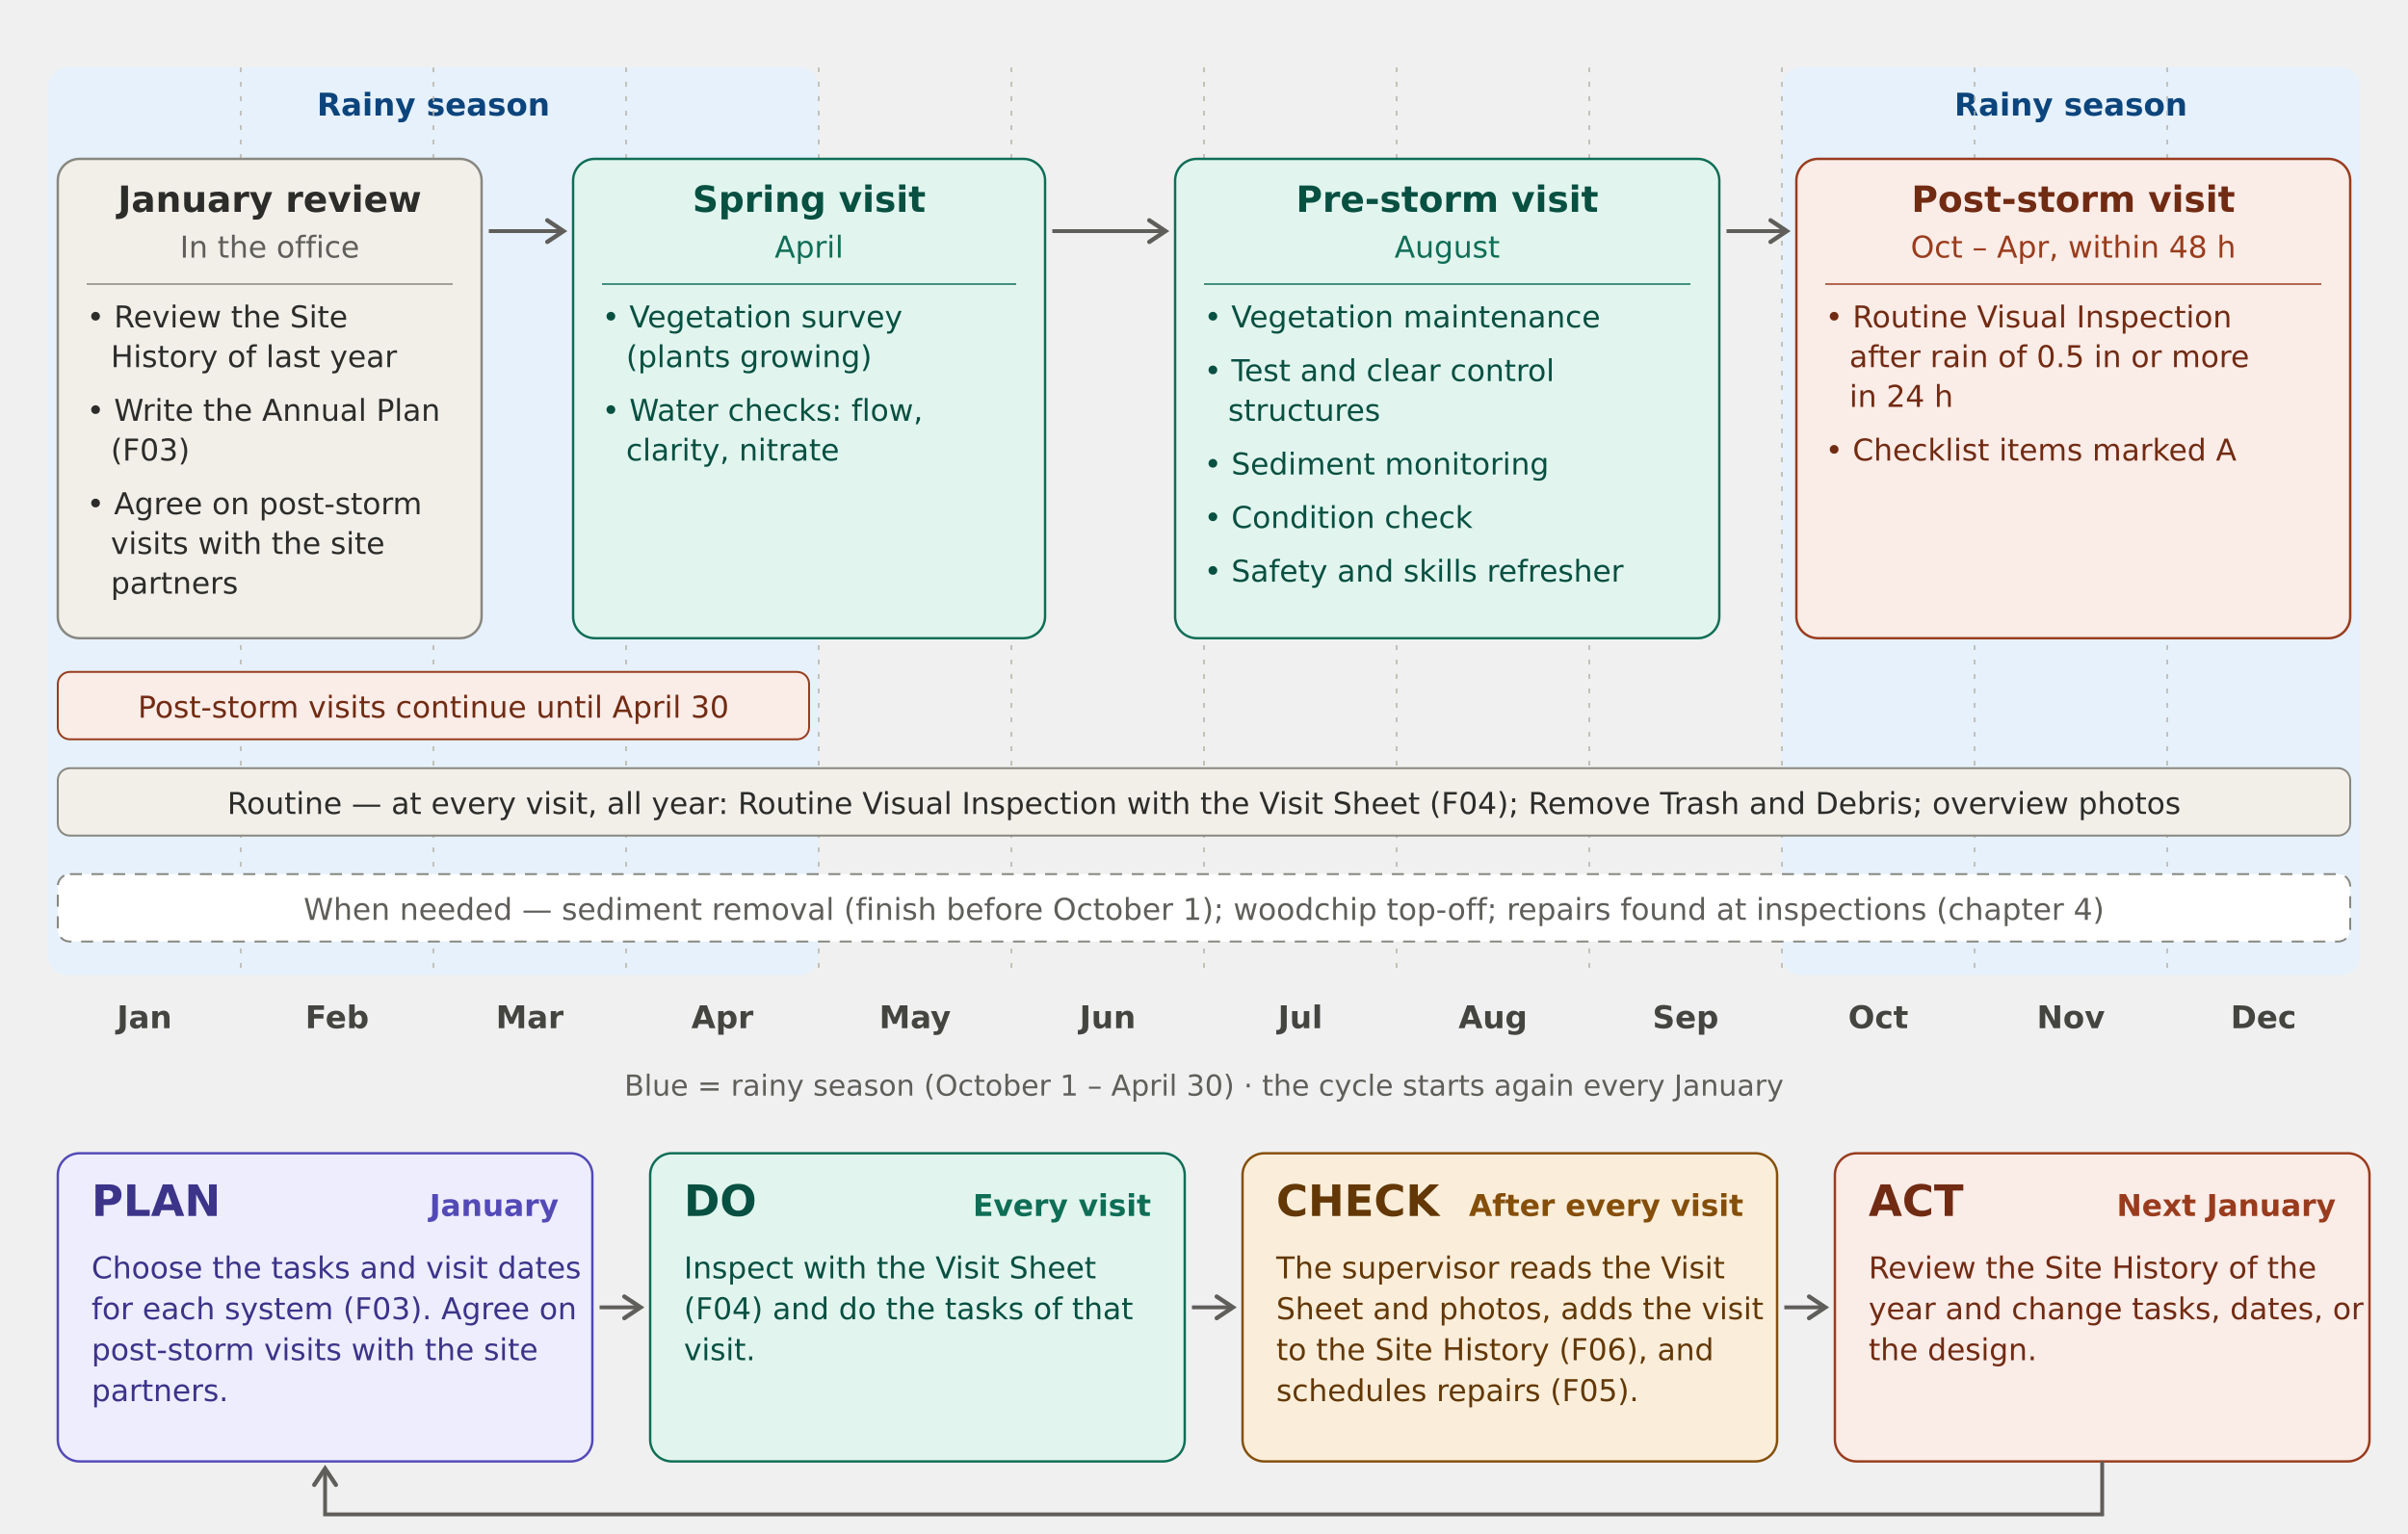
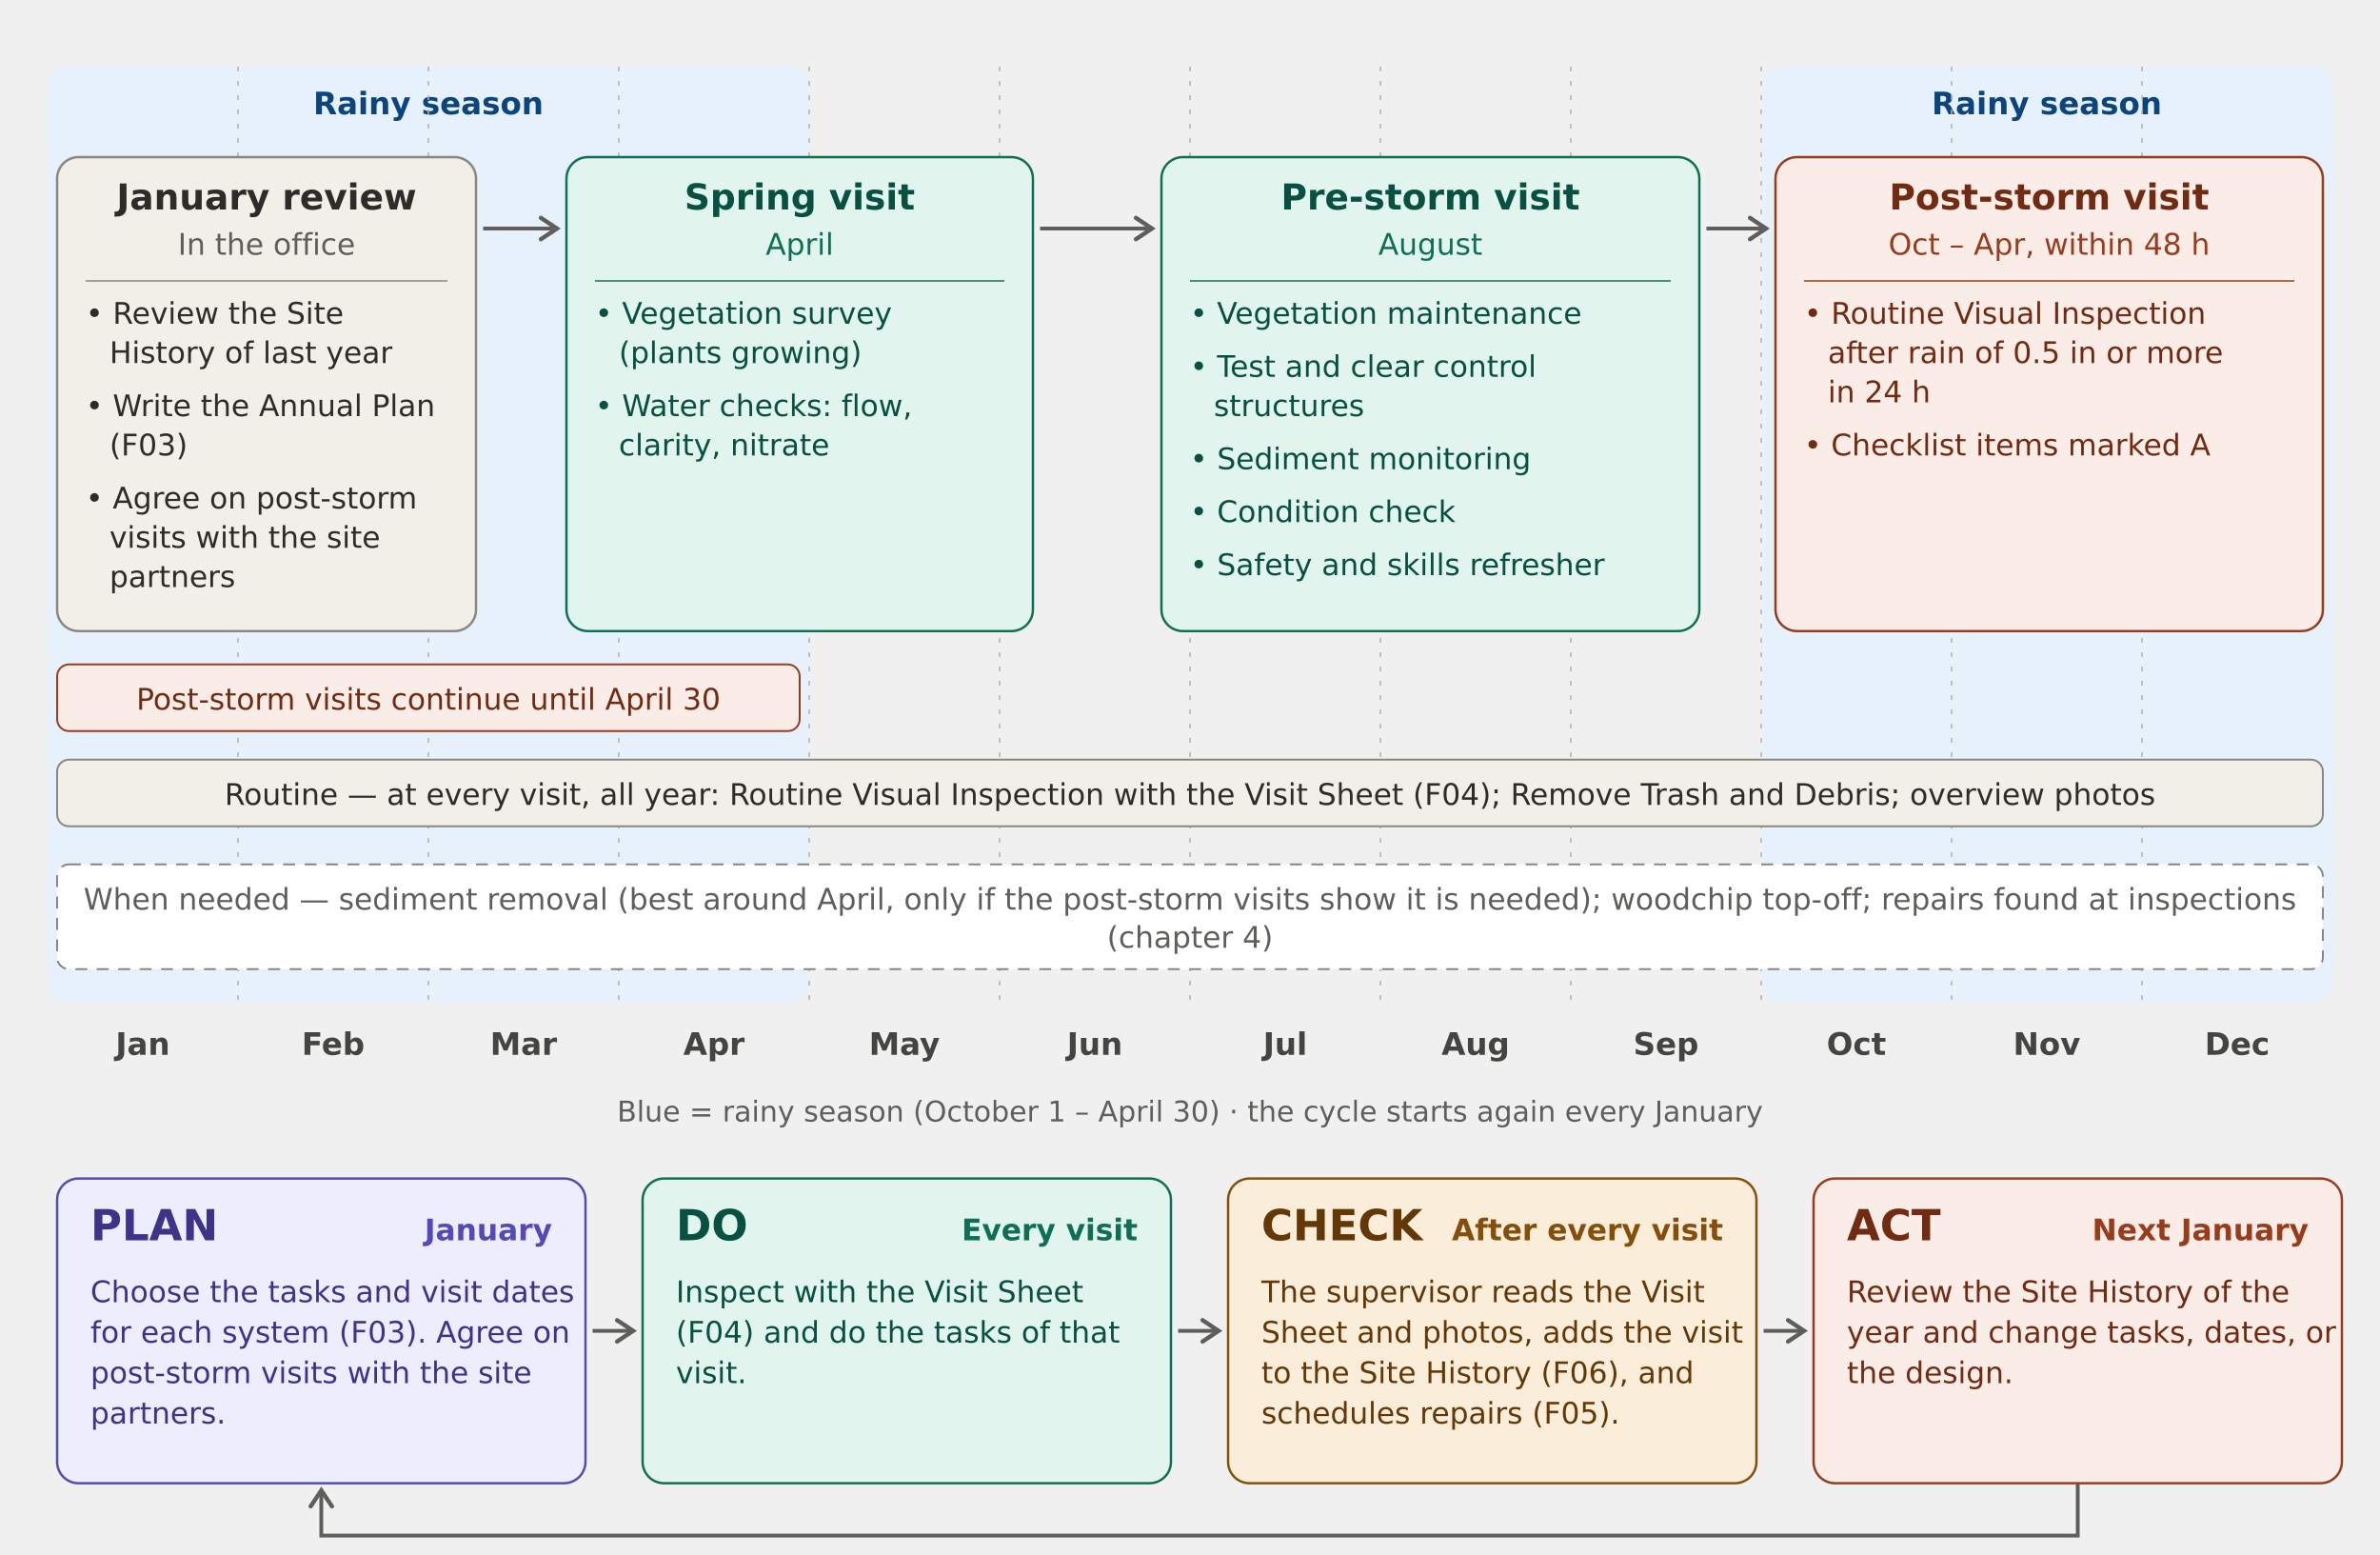
- <svg xmlns="http://www.w3.org/2000/svg" viewBox="0 0 1000 637" width="1000" height="637">
+ <svg xmlns="http://www.w3.org/2000/svg" viewBox="0 0 1000 653" width="1000" height="653">
  <defs>
    <marker id="ar" viewBox="0 0 10 10" refX="8" refY="5" markerWidth="7" markerHeight="7" orient="auto">
      <path d="M2 1L8 5L2 9" fill="none" stroke="#5F5E5A" stroke-width="1.6" stroke-linecap="round" />
    </marker>
  </defs>
-   <rect x="20" y="28" width="320.0" height="377.1" rx="8" fill="#E6F1FB" />
-   <rect x="740.0" y="28" width="240.0" height="377.1" rx="8" fill="#E6F1FB" />
+   <rect x="20" y="28" width="320.0" height="393.1" rx="8" fill="#E6F1FB" />
+   <rect x="740.0" y="28" width="240.0" height="393.1" rx="8" fill="#E6F1FB" />
  <text x="180.0" y="48.0" font-family="Public Sans, DejaVu Sans, Arial, sans-serif" font-size="13" font-weight="600" fill="#0C447C" text-anchor="middle">Rainy season</text>
  <text x="860.0" y="48.0" font-family="Public Sans, DejaVu Sans, Arial, sans-serif" font-size="13" font-weight="600" fill="#0C447C" text-anchor="middle">Rainy season</text>
-   <line x1="100.0" y1="28" x2="100.0" y2="405.1" stroke="#B4B2A9" stroke-width="0.6" stroke-dasharray="2 4" />
-   <line x1="180.0" y1="28" x2="180.0" y2="405.1" stroke="#B4B2A9" stroke-width="0.6" stroke-dasharray="2 4" />
-   <line x1="260.0" y1="28" x2="260.0" y2="405.1" stroke="#B4B2A9" stroke-width="0.6" stroke-dasharray="2 4" />
-   <line x1="340.0" y1="28" x2="340.0" y2="405.1" stroke="#B4B2A9" stroke-width="0.6" stroke-dasharray="2 4" />
-   <line x1="420.0" y1="28" x2="420.0" y2="405.1" stroke="#B4B2A9" stroke-width="0.6" stroke-dasharray="2 4" />
-   <line x1="500.0" y1="28" x2="500.0" y2="405.1" stroke="#B4B2A9" stroke-width="0.6" stroke-dasharray="2 4" />
-   <line x1="580.0" y1="28" x2="580.0" y2="405.1" stroke="#B4B2A9" stroke-width="0.6" stroke-dasharray="2 4" />
-   <line x1="660.0" y1="28" x2="660.0" y2="405.1" stroke="#B4B2A9" stroke-width="0.6" stroke-dasharray="2 4" />
-   <line x1="740.0" y1="28" x2="740.0" y2="405.1" stroke="#B4B2A9" stroke-width="0.6" stroke-dasharray="2 4" />
-   <line x1="820.0" y1="28" x2="820.0" y2="405.1" stroke="#B4B2A9" stroke-width="0.6" stroke-dasharray="2 4" />
-   <line x1="900.0" y1="28" x2="900.0" y2="405.1" stroke="#B4B2A9" stroke-width="0.6" stroke-dasharray="2 4" />
+   <line x1="100.0" y1="28" x2="100.0" y2="421.1" stroke="#B4B2A9" stroke-width="0.6" stroke-dasharray="2 4" />
+   <line x1="180.0" y1="28" x2="180.0" y2="421.1" stroke="#B4B2A9" stroke-width="0.6" stroke-dasharray="2 4" />
+   <line x1="260.0" y1="28" x2="260.0" y2="421.1" stroke="#B4B2A9" stroke-width="0.6" stroke-dasharray="2 4" />
+   <line x1="340.0" y1="28" x2="340.0" y2="421.1" stroke="#B4B2A9" stroke-width="0.6" stroke-dasharray="2 4" />
+   <line x1="420.0" y1="28" x2="420.0" y2="421.1" stroke="#B4B2A9" stroke-width="0.6" stroke-dasharray="2 4" />
+   <line x1="500.0" y1="28" x2="500.0" y2="421.1" stroke="#B4B2A9" stroke-width="0.6" stroke-dasharray="2 4" />
+   <line x1="580.0" y1="28" x2="580.0" y2="421.1" stroke="#B4B2A9" stroke-width="0.6" stroke-dasharray="2 4" />
+   <line x1="660.0" y1="28" x2="660.0" y2="421.1" stroke="#B4B2A9" stroke-width="0.6" stroke-dasharray="2 4" />
+   <line x1="740.0" y1="28" x2="740.0" y2="421.1" stroke="#B4B2A9" stroke-width="0.6" stroke-dasharray="2 4" />
+   <line x1="820.0" y1="28" x2="820.0" y2="421.1" stroke="#B4B2A9" stroke-width="0.6" stroke-dasharray="2 4" />
+   <line x1="900.0" y1="28" x2="900.0" y2="421.1" stroke="#B4B2A9" stroke-width="0.6" stroke-dasharray="2 4" />
  <rect x="24" y="66" width="176" height="199.1" rx="9" fill="#F1EFE8" stroke="#888780" stroke-width="1" />
  <text x="112.0" y="88.0" font-family="Public Sans, DejaVu Sans, Arial, sans-serif" font-size="15" font-weight="700" fill="#2C2C2A" text-anchor="middle">January review</text>
  <text x="112.0" y="107.0" font-family="Public Sans, DejaVu Sans, Arial, sans-serif" font-size="12.5" font-weight="400" fill="#5F5E5A" text-anchor="middle">In the office</text>
  <line x1="36" y1="118" x2="188" y2="118" stroke="#888780" stroke-width="0.6" />
  <text x="36.0" y="136.0" font-family="Public Sans, DejaVu Sans, Arial, sans-serif" font-size="12.5" font-weight="400" fill="#2C2C2A" text-anchor="start">• Review the Site</text>
  <text x="46.0" y="152.5" font-family="Public Sans, DejaVu Sans, Arial, sans-serif" font-size="12.5" font-weight="400" fill="#2C2C2A" text-anchor="start">History of last year</text>
  <text x="36.0" y="174.8" font-family="Public Sans, DejaVu Sans, Arial, sans-serif" font-size="12.5" font-weight="400" fill="#2C2C2A" text-anchor="start">• Write the Annual Plan</text>
  <text x="46.0" y="191.3" font-family="Public Sans, DejaVu Sans, Arial, sans-serif" font-size="12.5" font-weight="400" fill="#2C2C2A" text-anchor="start">(F03)</text>
  <text x="36.0" y="213.6" font-family="Public Sans, DejaVu Sans, Arial, sans-serif" font-size="12.5" font-weight="400" fill="#2C2C2A" text-anchor="start">• Agree on post-storm</text>
  <text x="46.0" y="230.1" font-family="Public Sans, DejaVu Sans, Arial, sans-serif" font-size="12.5" font-weight="400" fill="#2C2C2A" text-anchor="start">visits with the site</text>
  <text x="46.0" y="246.6" font-family="Public Sans, DejaVu Sans, Arial, sans-serif" font-size="12.5" font-weight="400" fill="#2C2C2A" text-anchor="start">partners</text>
  <rect x="238" y="66" width="196" height="199.1" rx="9" fill="#E1F5EE" stroke="#0F6E56" stroke-width="1" />
  <text x="336.0" y="88.0" font-family="Public Sans, DejaVu Sans, Arial, sans-serif" font-size="15" font-weight="700" fill="#085041" text-anchor="middle">Spring visit</text>
  <text x="336.0" y="107.0" font-family="Public Sans, DejaVu Sans, Arial, sans-serif" font-size="12.5" font-weight="400" fill="#0F6E56" text-anchor="middle">April</text>
  <line x1="250" y1="118" x2="422" y2="118" stroke="#0F6E56" stroke-width="0.6" />
  <text x="250.0" y="136.0" font-family="Public Sans, DejaVu Sans, Arial, sans-serif" font-size="12.5" font-weight="400" fill="#085041" text-anchor="start">• Vegetation survey</text>
  <text x="260.0" y="152.5" font-family="Public Sans, DejaVu Sans, Arial, sans-serif" font-size="12.5" font-weight="400" fill="#085041" text-anchor="start">(plants growing)</text>
  <text x="250.0" y="174.8" font-family="Public Sans, DejaVu Sans, Arial, sans-serif" font-size="12.5" font-weight="400" fill="#085041" text-anchor="start">• Water checks: flow,</text>
  <text x="260.0" y="191.3" font-family="Public Sans, DejaVu Sans, Arial, sans-serif" font-size="12.5" font-weight="400" fill="#085041" text-anchor="start">clarity, nitrate</text>
  <rect x="488" y="66" width="226" height="199.1" rx="9" fill="#E1F5EE" stroke="#0F6E56" stroke-width="1" />
  <text x="601.0" y="88.0" font-family="Public Sans, DejaVu Sans, Arial, sans-serif" font-size="15" font-weight="700" fill="#085041" text-anchor="middle">Pre-storm visit</text>
  <text x="601.0" y="107.0" font-family="Public Sans, DejaVu Sans, Arial, sans-serif" font-size="12.5" font-weight="400" fill="#0F6E56" text-anchor="middle">August</text>
  <line x1="500" y1="118" x2="702" y2="118" stroke="#0F6E56" stroke-width="0.6" />
  <text x="500.0" y="136.0" font-family="Public Sans, DejaVu Sans, Arial, sans-serif" font-size="12.5" font-weight="400" fill="#085041" text-anchor="start">• Vegetation maintenance</text>
  <text x="500.0" y="158.3" font-family="Public Sans, DejaVu Sans, Arial, sans-serif" font-size="12.5" font-weight="400" fill="#085041" text-anchor="start">• Test and clear control</text>
  <text x="510.0" y="174.8" font-family="Public Sans, DejaVu Sans, Arial, sans-serif" font-size="12.5" font-weight="400" fill="#085041" text-anchor="start">structures</text>
  <text x="500.0" y="197.1" font-family="Public Sans, DejaVu Sans, Arial, sans-serif" font-size="12.5" font-weight="400" fill="#085041" text-anchor="start">• Sediment monitoring</text>
  <text x="500.0" y="219.3" font-family="Public Sans, DejaVu Sans, Arial, sans-serif" font-size="12.5" font-weight="400" fill="#085041" text-anchor="start">• Condition check</text>
  <text x="500.0" y="241.6" font-family="Public Sans, DejaVu Sans, Arial, sans-serif" font-size="12.5" font-weight="400" fill="#085041" text-anchor="start">• Safety and skills refresher</text>
  <rect x="746" y="66" width="230" height="199.1" rx="9" fill="#FAECE7" stroke="#993C1D" stroke-width="1" />
  <text x="861.0" y="88.0" font-family="Public Sans, DejaVu Sans, Arial, sans-serif" font-size="15" font-weight="700" fill="#712B13" text-anchor="middle">Post-storm visit</text>
  <text x="861.0" y="107.0" font-family="Public Sans, DejaVu Sans, Arial, sans-serif" font-size="12.5" font-weight="400" fill="#993C1D" text-anchor="middle">Oct – Apr, within 48 h</text>
  <line x1="758" y1="118" x2="964" y2="118" stroke="#993C1D" stroke-width="0.6" />
  <text x="758.0" y="136.0" font-family="Public Sans, DejaVu Sans, Arial, sans-serif" font-size="12.5" font-weight="400" fill="#712B13" text-anchor="start">• Routine Visual Inspection</text>
  <text x="768.0" y="152.5" font-family="Public Sans, DejaVu Sans, Arial, sans-serif" font-size="12.5" font-weight="400" fill="#712B13" text-anchor="start">after rain of 0.5 in or more</text>
  <text x="768.0" y="169.0" font-family="Public Sans, DejaVu Sans, Arial, sans-serif" font-size="12.5" font-weight="400" fill="#712B13" text-anchor="start">in 24 h</text>
  <text x="758.0" y="191.3" font-family="Public Sans, DejaVu Sans, Arial, sans-serif" font-size="12.5" font-weight="400" fill="#712B13" text-anchor="start">• Checklist items marked A</text>
  <line x1="203" y1="96" x2="234" y2="96" stroke="#5F5E5A" stroke-width="1.6" marker-end="url(#ar)" />
  <line x1="437" y1="96" x2="484" y2="96" stroke="#5F5E5A" stroke-width="1.6" marker-end="url(#ar)" />
  <line x1="717" y1="96" x2="742" y2="96" stroke="#5F5E5A" stroke-width="1.6" marker-end="url(#ar)" />
  <rect x="24" y="279.1" width="312.0" height="28" rx="5" fill="#FAECE7" stroke="#993C1D" stroke-width="0.8" />
  <text x="180.0" y="298.1" font-family="Public Sans, DejaVu Sans, Arial, sans-serif" font-size="12.5" font-weight="400" fill="#712B13" text-anchor="middle">Post-storm visits continue until April 30</text>
  <rect x="24" y="319.1" width="952" height="28" rx="5" fill="#F1EFE8" stroke="#888780" stroke-width="0.8" />
  <text x="500.0" y="338.1" font-family="Public Sans, DejaVu Sans, Arial, sans-serif" font-size="12.5" font-weight="400" fill="#2C2C2A" text-anchor="middle">Routine — at every visit, all year: Routine Visual Inspection with the Visit Sheet (F04); Remove Trash and Debris; overview photos</text>
-   <rect x="24" y="363.1" width="952" height="28" rx="5" fill="#FFFFFF" stroke="#888780" stroke-width="0.8" stroke-dasharray="5 4" />
-   <text x="500.0" y="382.1" font-family="Public Sans, DejaVu Sans, Arial, sans-serif" font-size="12.5" font-weight="400" fill="#5F5E5A" text-anchor="middle">When needed — sediment removal (finish before October 1); woodchip top-off; repairs found at inspections (chapter 4)</text>
-   <text x="60.0" y="427.1" font-family="Public Sans, DejaVu Sans, Arial, sans-serif" font-size="13" font-weight="600" fill="#444441" text-anchor="middle">Jan</text>
-   <text x="140.0" y="427.1" font-family="Public Sans, DejaVu Sans, Arial, sans-serif" font-size="13" font-weight="600" fill="#444441" text-anchor="middle">Feb</text>
-   <text x="220.0" y="427.1" font-family="Public Sans, DejaVu Sans, Arial, sans-serif" font-size="13" font-weight="600" fill="#444441" text-anchor="middle">Mar</text>
-   <text x="300.0" y="427.1" font-family="Public Sans, DejaVu Sans, Arial, sans-serif" font-size="13" font-weight="600" fill="#444441" text-anchor="middle">Apr</text>
-   <text x="380.0" y="427.1" font-family="Public Sans, DejaVu Sans, Arial, sans-serif" font-size="13" font-weight="600" fill="#444441" text-anchor="middle">May</text>
-   <text x="460.0" y="427.1" font-family="Public Sans, DejaVu Sans, Arial, sans-serif" font-size="13" font-weight="600" fill="#444441" text-anchor="middle">Jun</text>
-   <text x="540.0" y="427.1" font-family="Public Sans, DejaVu Sans, Arial, sans-serif" font-size="13" font-weight="600" fill="#444441" text-anchor="middle">Jul</text>
-   <text x="620.0" y="427.1" font-family="Public Sans, DejaVu Sans, Arial, sans-serif" font-size="13" font-weight="600" fill="#444441" text-anchor="middle">Aug</text>
-   <text x="700.0" y="427.1" font-family="Public Sans, DejaVu Sans, Arial, sans-serif" font-size="13" font-weight="600" fill="#444441" text-anchor="middle">Sep</text>
-   <text x="780.0" y="427.1" font-family="Public Sans, DejaVu Sans, Arial, sans-serif" font-size="13" font-weight="600" fill="#444441" text-anchor="middle">Oct</text>
-   <text x="860.0" y="427.1" font-family="Public Sans, DejaVu Sans, Arial, sans-serif" font-size="13" font-weight="600" fill="#444441" text-anchor="middle">Nov</text>
-   <text x="940.0" y="427.1" font-family="Public Sans, DejaVu Sans, Arial, sans-serif" font-size="13" font-weight="600" fill="#444441" text-anchor="middle">Dec</text>
-   <text x="500.0" y="455.1" font-family="Public Sans, DejaVu Sans, Arial, sans-serif" font-size="12" font-weight="400" fill="#5F5E5A" text-anchor="middle">Blue = rainy season (October 1 – April 30) · the cycle starts again every January </text>
-   <rect x="24" y="479.05" width="222" height="128" rx="9" fill="#EEEDFE" stroke="#534AB7" stroke-width="1" />
-   <text x="38.0" y="505.1" font-family="Public Sans, DejaVu Sans, Arial, sans-serif" font-size="18" font-weight="800" fill="#3C3489" text-anchor="start">PLAN</text>
-   <text x="232.0" y="505.1" font-family="Public Sans, DejaVu Sans, Arial, sans-serif" font-size="12.5" font-weight="600" fill="#534AB7" text-anchor="end">January</text>
-   <text x="38.0" y="531.0" font-family="Public Sans, DejaVu Sans, Arial, sans-serif" font-size="12.5" font-weight="400" fill="#3C3489" text-anchor="start">Choose the tasks and visit dates</text>
-   <text x="38.0" y="548.0" font-family="Public Sans, DejaVu Sans, Arial, sans-serif" font-size="12.5" font-weight="400" fill="#3C3489" text-anchor="start">for each system (F03). Agree on</text>
-   <text x="38.0" y="565.0" font-family="Public Sans, DejaVu Sans, Arial, sans-serif" font-size="12.5" font-weight="400" fill="#3C3489" text-anchor="start">post-storm visits with the site</text>
-   <text x="38.0" y="582.0" font-family="Public Sans, DejaVu Sans, Arial, sans-serif" font-size="12.5" font-weight="400" fill="#3C3489" text-anchor="start">partners.</text>
-   <line x1="249" y1="543.05" x2="266" y2="543.05" stroke="#5F5E5A" stroke-width="1.6" marker-end="url(#ar)" />
-   <rect x="270" y="479.05" width="222" height="128" rx="9" fill="#E1F5EE" stroke="#0F6E56" stroke-width="1" />
-   <text x="284.0" y="505.1" font-family="Public Sans, DejaVu Sans, Arial, sans-serif" font-size="18" font-weight="800" fill="#085041" text-anchor="start">DO</text>
-   <text x="478.0" y="505.1" font-family="Public Sans, DejaVu Sans, Arial, sans-serif" font-size="12.5" font-weight="600" fill="#0F6E56" text-anchor="end">Every visit</text>
-   <text x="284.0" y="531.0" font-family="Public Sans, DejaVu Sans, Arial, sans-serif" font-size="12.5" font-weight="400" fill="#085041" text-anchor="start">Inspect with the Visit Sheet</text>
-   <text x="284.0" y="548.0" font-family="Public Sans, DejaVu Sans, Arial, sans-serif" font-size="12.5" font-weight="400" fill="#085041" text-anchor="start">(F04) and do the tasks of that</text>
-   <text x="284.0" y="565.0" font-family="Public Sans, DejaVu Sans, Arial, sans-serif" font-size="12.5" font-weight="400" fill="#085041" text-anchor="start">visit.</text>
-   <line x1="495" y1="543.05" x2="512" y2="543.05" stroke="#5F5E5A" stroke-width="1.6" marker-end="url(#ar)" />
-   <rect x="516" y="479.05" width="222" height="128" rx="9" fill="#FAEEDA" stroke="#854F0B" stroke-width="1" />
-   <text x="530.0" y="505.1" font-family="Public Sans, DejaVu Sans, Arial, sans-serif" font-size="18" font-weight="800" fill="#633806" text-anchor="start">CHECK</text>
-   <text x="724.0" y="505.1" font-family="Public Sans, DejaVu Sans, Arial, sans-serif" font-size="12.5" font-weight="600" fill="#854F0B" text-anchor="end">After every visit</text>
-   <text x="530.0" y="531.0" font-family="Public Sans, DejaVu Sans, Arial, sans-serif" font-size="12.5" font-weight="400" fill="#633806" text-anchor="start">The supervisor reads the Visit</text>
-   <text x="530.0" y="548.0" font-family="Public Sans, DejaVu Sans, Arial, sans-serif" font-size="12.5" font-weight="400" fill="#633806" text-anchor="start">Sheet and photos, adds the visit</text>
-   <text x="530.0" y="565.0" font-family="Public Sans, DejaVu Sans, Arial, sans-serif" font-size="12.5" font-weight="400" fill="#633806" text-anchor="start">to the Site History (F06), and</text>
-   <text x="530.0" y="582.0" font-family="Public Sans, DejaVu Sans, Arial, sans-serif" font-size="12.5" font-weight="400" fill="#633806" text-anchor="start">schedules repairs (F05).</text>
-   <line x1="741" y1="543.05" x2="758" y2="543.05" stroke="#5F5E5A" stroke-width="1.6" marker-end="url(#ar)" />
-   <rect x="762" y="479.05" width="222" height="128" rx="9" fill="#FAECE7" stroke="#993C1D" stroke-width="1" />
-   <text x="776.0" y="505.1" font-family="Public Sans, DejaVu Sans, Arial, sans-serif" font-size="18" font-weight="800" fill="#712B13" text-anchor="start">ACT</text>
-   <text x="970.0" y="505.1" font-family="Public Sans, DejaVu Sans, Arial, sans-serif" font-size="12.5" font-weight="600" fill="#993C1D" text-anchor="end">Next January</text>
-   <text x="776.0" y="531.0" font-family="Public Sans, DejaVu Sans, Arial, sans-serif" font-size="12.5" font-weight="400" fill="#712B13" text-anchor="start">Review the Site History of the</text>
-   <text x="776.0" y="548.0" font-family="Public Sans, DejaVu Sans, Arial, sans-serif" font-size="12.5" font-weight="400" fill="#712B13" text-anchor="start">year and change tasks, dates, or</text>
-   <text x="776.0" y="565.0" font-family="Public Sans, DejaVu Sans, Arial, sans-serif" font-size="12.5" font-weight="400" fill="#712B13" text-anchor="start">the design.</text>
-   <path d="M873.0 607.05 L873.0 629.05 L135.0 629.05 L135.0 610.05" fill="none" stroke="#5F5E5A" stroke-width="1.6" marker-end="url(#ar)" />
+   <rect x="24" y="363.1" width="952" height="44" rx="5" fill="#FFFFFF" stroke="#888780" stroke-width="0.8" stroke-dasharray="5 4" />
+   <text x="500.0" y="382.1" font-family="Public Sans, DejaVu Sans, Arial, sans-serif" font-size="12.5" font-weight="400" fill="#5F5E5A" text-anchor="middle">When needed — sediment removal (best around April, only if the post-storm visits show it is needed); woodchip top-off; repairs found at inspections</text>
+   <text x="500.0" y="398.1" font-family="Public Sans, DejaVu Sans, Arial, sans-serif" font-size="12.5" font-weight="400" fill="#5F5E5A" text-anchor="middle">(chapter 4)</text>
+   <text x="60.0" y="443.1" font-family="Public Sans, DejaVu Sans, Arial, sans-serif" font-size="13" font-weight="600" fill="#444441" text-anchor="middle">Jan</text>
+   <text x="140.0" y="443.1" font-family="Public Sans, DejaVu Sans, Arial, sans-serif" font-size="13" font-weight="600" fill="#444441" text-anchor="middle">Feb</text>
+   <text x="220.0" y="443.1" font-family="Public Sans, DejaVu Sans, Arial, sans-serif" font-size="13" font-weight="600" fill="#444441" text-anchor="middle">Mar</text>
+   <text x="300.0" y="443.1" font-family="Public Sans, DejaVu Sans, Arial, sans-serif" font-size="13" font-weight="600" fill="#444441" text-anchor="middle">Apr</text>
+   <text x="380.0" y="443.1" font-family="Public Sans, DejaVu Sans, Arial, sans-serif" font-size="13" font-weight="600" fill="#444441" text-anchor="middle">May</text>
+   <text x="460.0" y="443.1" font-family="Public Sans, DejaVu Sans, Arial, sans-serif" font-size="13" font-weight="600" fill="#444441" text-anchor="middle">Jun</text>
+   <text x="540.0" y="443.1" font-family="Public Sans, DejaVu Sans, Arial, sans-serif" font-size="13" font-weight="600" fill="#444441" text-anchor="middle">Jul</text>
+   <text x="620.0" y="443.1" font-family="Public Sans, DejaVu Sans, Arial, sans-serif" font-size="13" font-weight="600" fill="#444441" text-anchor="middle">Aug</text>
+   <text x="700.0" y="443.1" font-family="Public Sans, DejaVu Sans, Arial, sans-serif" font-size="13" font-weight="600" fill="#444441" text-anchor="middle">Sep</text>
+   <text x="780.0" y="443.1" font-family="Public Sans, DejaVu Sans, Arial, sans-serif" font-size="13" font-weight="600" fill="#444441" text-anchor="middle">Oct</text>
+   <text x="860.0" y="443.1" font-family="Public Sans, DejaVu Sans, Arial, sans-serif" font-size="13" font-weight="600" fill="#444441" text-anchor="middle">Nov</text>
+   <text x="940.0" y="443.1" font-family="Public Sans, DejaVu Sans, Arial, sans-serif" font-size="13" font-weight="600" fill="#444441" text-anchor="middle">Dec</text>
+   <text x="500.0" y="471.1" font-family="Public Sans, DejaVu Sans, Arial, sans-serif" font-size="12" font-weight="400" fill="#5F5E5A" text-anchor="middle">Blue = rainy season (October 1 – April 30) · the cycle starts again every January </text>
+   <rect x="24" y="495.05" width="222" height="128" rx="9" fill="#EEEDFE" stroke="#534AB7" stroke-width="1" />
+   <text x="38.0" y="521.0" font-family="Public Sans, DejaVu Sans, Arial, sans-serif" font-size="18" font-weight="800" fill="#3C3489" text-anchor="start">PLAN</text>
+   <text x="232.0" y="521.0" font-family="Public Sans, DejaVu Sans, Arial, sans-serif" font-size="12.5" font-weight="600" fill="#534AB7" text-anchor="end">January</text>
+   <text x="38.0" y="547.0" font-family="Public Sans, DejaVu Sans, Arial, sans-serif" font-size="12.5" font-weight="400" fill="#3C3489" text-anchor="start">Choose the tasks and visit dates</text>
+   <text x="38.0" y="564.0" font-family="Public Sans, DejaVu Sans, Arial, sans-serif" font-size="12.5" font-weight="400" fill="#3C3489" text-anchor="start">for each system (F03). Agree on</text>
+   <text x="38.0" y="581.0" font-family="Public Sans, DejaVu Sans, Arial, sans-serif" font-size="12.5" font-weight="400" fill="#3C3489" text-anchor="start">post-storm visits with the site</text>
+   <text x="38.0" y="598.0" font-family="Public Sans, DejaVu Sans, Arial, sans-serif" font-size="12.5" font-weight="400" fill="#3C3489" text-anchor="start">partners.</text>
+   <line x1="249" y1="559.05" x2="266" y2="559.05" stroke="#5F5E5A" stroke-width="1.6" marker-end="url(#ar)" />
+   <rect x="270" y="495.05" width="222" height="128" rx="9" fill="#E1F5EE" stroke="#0F6E56" stroke-width="1" />
+   <text x="284.0" y="521.0" font-family="Public Sans, DejaVu Sans, Arial, sans-serif" font-size="18" font-weight="800" fill="#085041" text-anchor="start">DO</text>
+   <text x="478.0" y="521.0" font-family="Public Sans, DejaVu Sans, Arial, sans-serif" font-size="12.5" font-weight="600" fill="#0F6E56" text-anchor="end">Every visit</text>
+   <text x="284.0" y="547.0" font-family="Public Sans, DejaVu Sans, Arial, sans-serif" font-size="12.5" font-weight="400" fill="#085041" text-anchor="start">Inspect with the Visit Sheet</text>
+   <text x="284.0" y="564.0" font-family="Public Sans, DejaVu Sans, Arial, sans-serif" font-size="12.5" font-weight="400" fill="#085041" text-anchor="start">(F04) and do the tasks of that</text>
+   <text x="284.0" y="581.0" font-family="Public Sans, DejaVu Sans, Arial, sans-serif" font-size="12.5" font-weight="400" fill="#085041" text-anchor="start">visit.</text>
+   <line x1="495" y1="559.05" x2="512" y2="559.05" stroke="#5F5E5A" stroke-width="1.6" marker-end="url(#ar)" />
+   <rect x="516" y="495.05" width="222" height="128" rx="9" fill="#FAEEDA" stroke="#854F0B" stroke-width="1" />
+   <text x="530.0" y="521.0" font-family="Public Sans, DejaVu Sans, Arial, sans-serif" font-size="18" font-weight="800" fill="#633806" text-anchor="start">CHECK</text>
+   <text x="724.0" y="521.0" font-family="Public Sans, DejaVu Sans, Arial, sans-serif" font-size="12.5" font-weight="600" fill="#854F0B" text-anchor="end">After every visit</text>
+   <text x="530.0" y="547.0" font-family="Public Sans, DejaVu Sans, Arial, sans-serif" font-size="12.5" font-weight="400" fill="#633806" text-anchor="start">The supervisor reads the Visit</text>
+   <text x="530.0" y="564.0" font-family="Public Sans, DejaVu Sans, Arial, sans-serif" font-size="12.5" font-weight="400" fill="#633806" text-anchor="start">Sheet and photos, adds the visit</text>
+   <text x="530.0" y="581.0" font-family="Public Sans, DejaVu Sans, Arial, sans-serif" font-size="12.5" font-weight="400" fill="#633806" text-anchor="start">to the Site History (F06), and</text>
+   <text x="530.0" y="598.0" font-family="Public Sans, DejaVu Sans, Arial, sans-serif" font-size="12.5" font-weight="400" fill="#633806" text-anchor="start">schedules repairs (F05).</text>
+   <line x1="741" y1="559.05" x2="758" y2="559.05" stroke="#5F5E5A" stroke-width="1.6" marker-end="url(#ar)" />
+   <rect x="762" y="495.05" width="222" height="128" rx="9" fill="#FAECE7" stroke="#993C1D" stroke-width="1" />
+   <text x="776.0" y="521.0" font-family="Public Sans, DejaVu Sans, Arial, sans-serif" font-size="18" font-weight="800" fill="#712B13" text-anchor="start">ACT</text>
+   <text x="970.0" y="521.0" font-family="Public Sans, DejaVu Sans, Arial, sans-serif" font-size="12.5" font-weight="600" fill="#993C1D" text-anchor="end">Next January</text>
+   <text x="776.0" y="547.0" font-family="Public Sans, DejaVu Sans, Arial, sans-serif" font-size="12.5" font-weight="400" fill="#712B13" text-anchor="start">Review the Site History of the</text>
+   <text x="776.0" y="564.0" font-family="Public Sans, DejaVu Sans, Arial, sans-serif" font-size="12.5" font-weight="400" fill="#712B13" text-anchor="start">year and change tasks, dates, or</text>
+   <text x="776.0" y="581.0" font-family="Public Sans, DejaVu Sans, Arial, sans-serif" font-size="12.5" font-weight="400" fill="#712B13" text-anchor="start">the design.</text>
+   <path d="M873.0 623.05 L873.0 645.05 L135.0 645.05 L135.0 626.05" fill="none" stroke="#5F5E5A" stroke-width="1.6" marker-end="url(#ar)" />
</svg>
